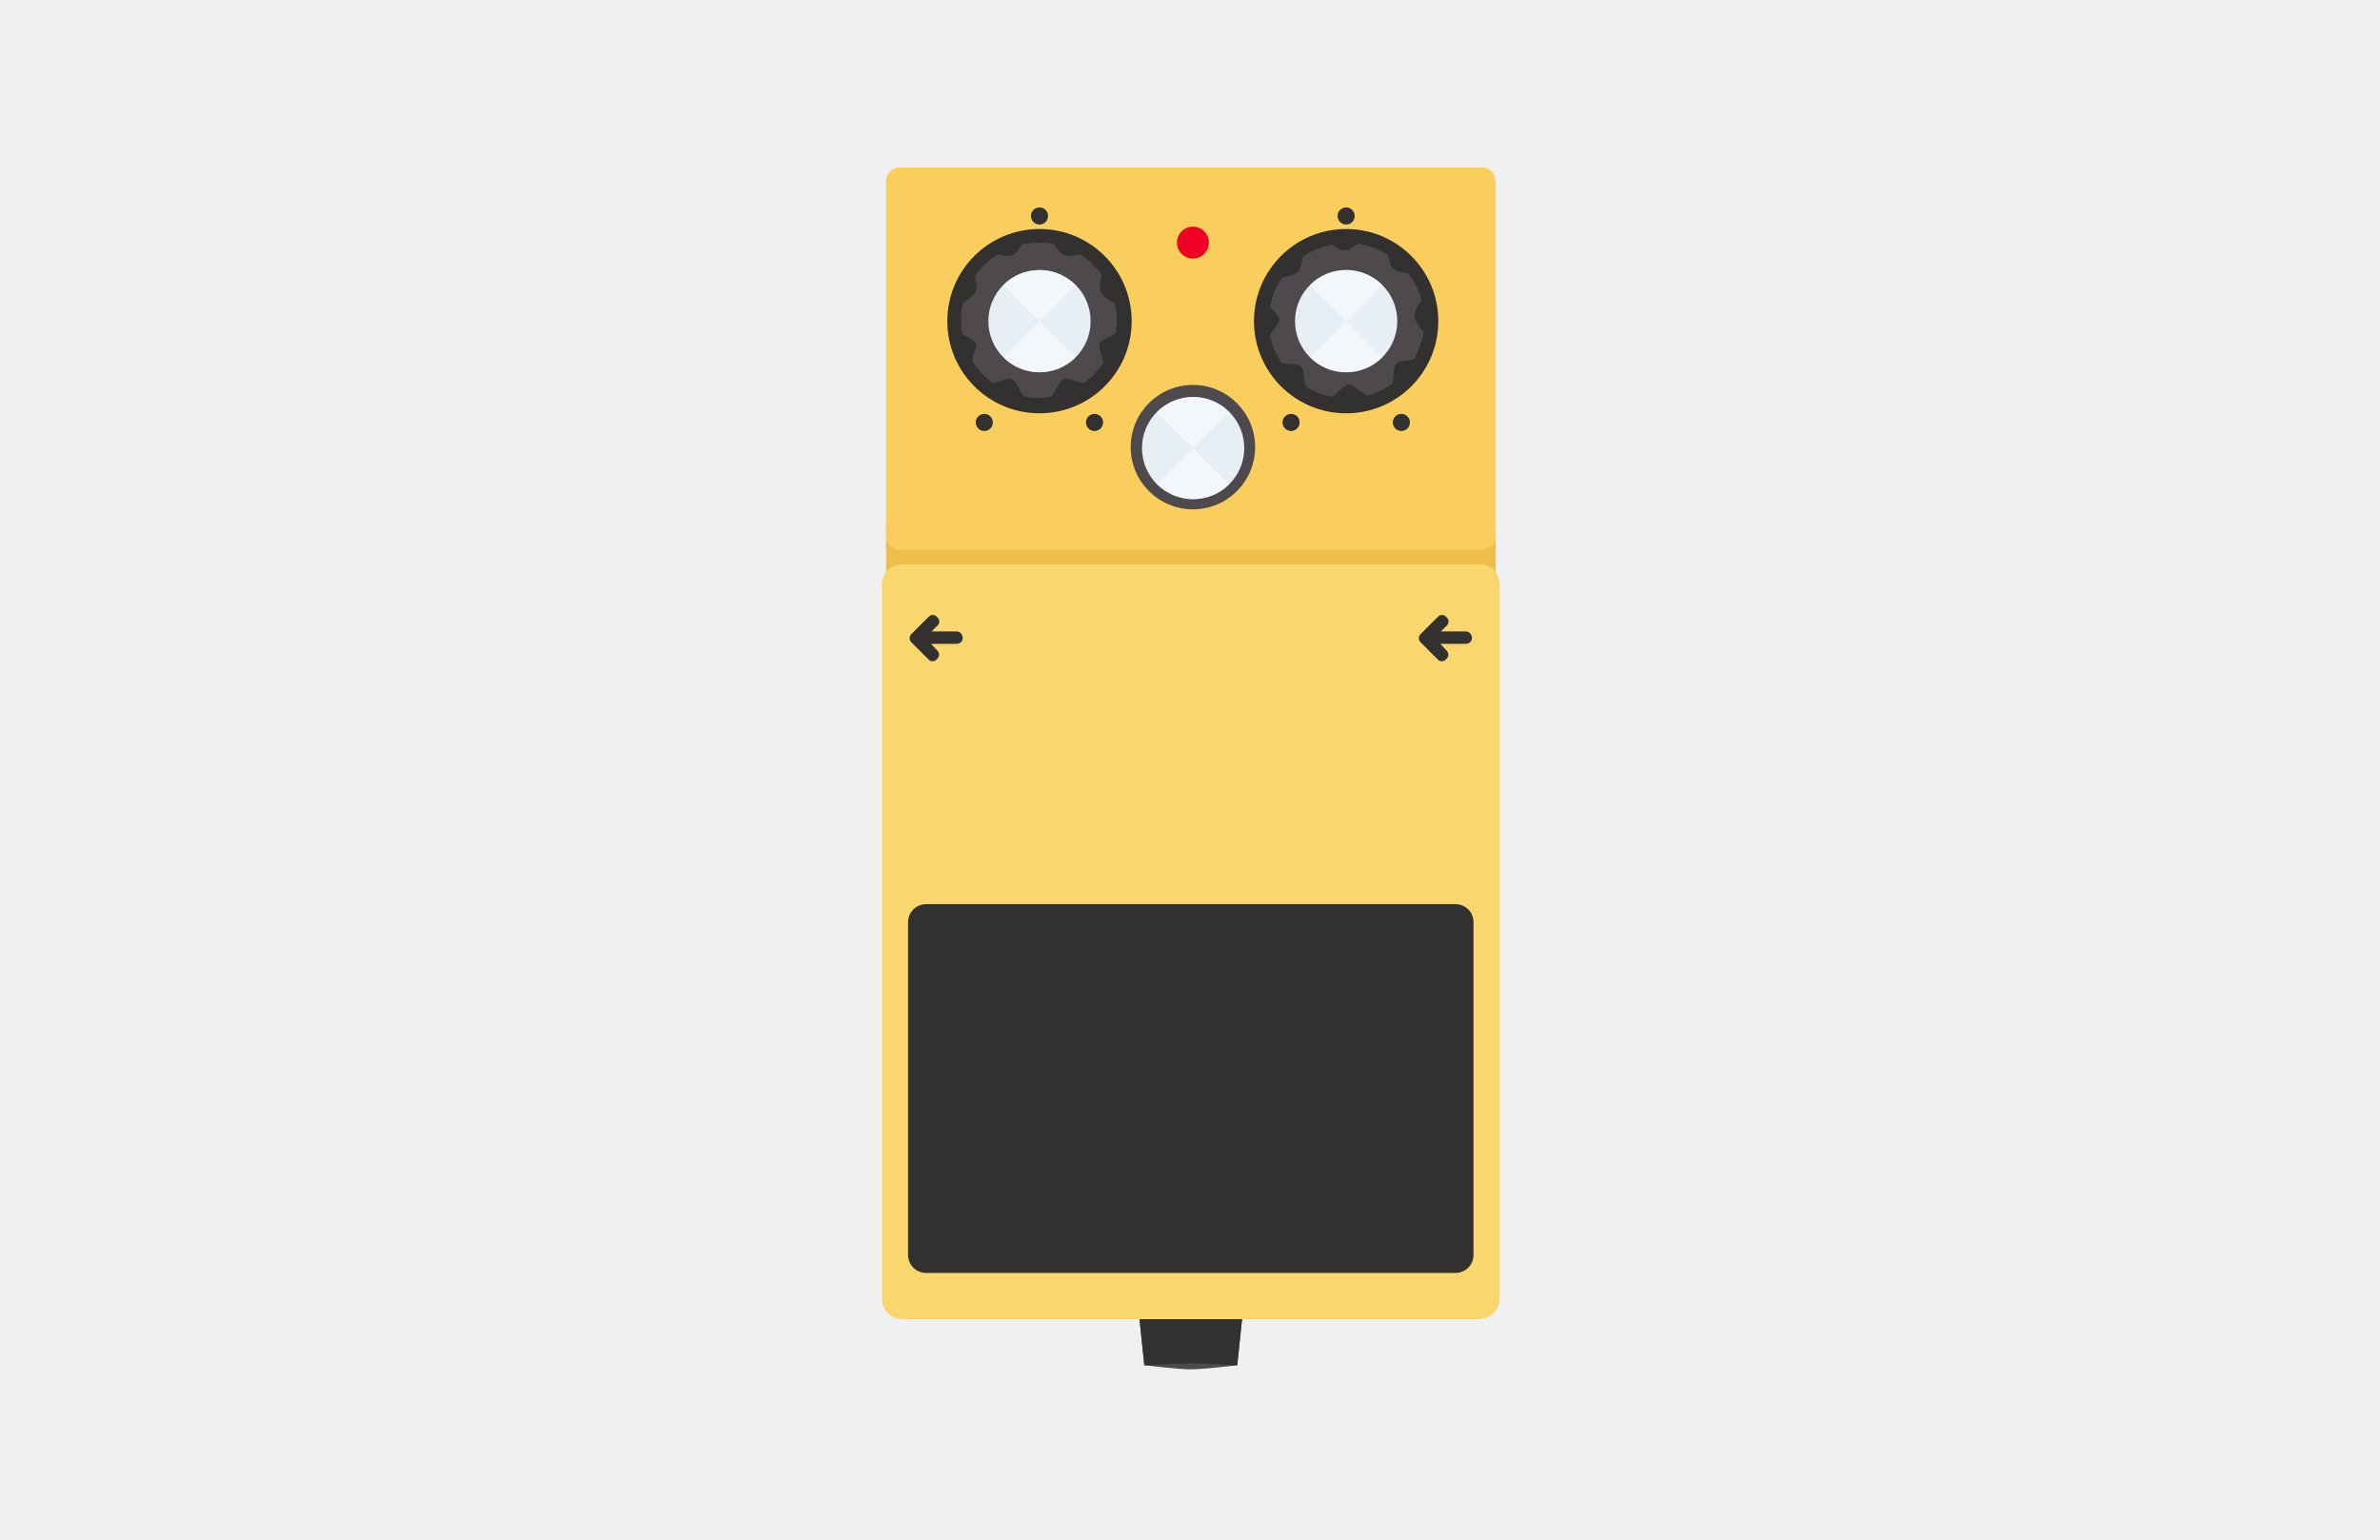
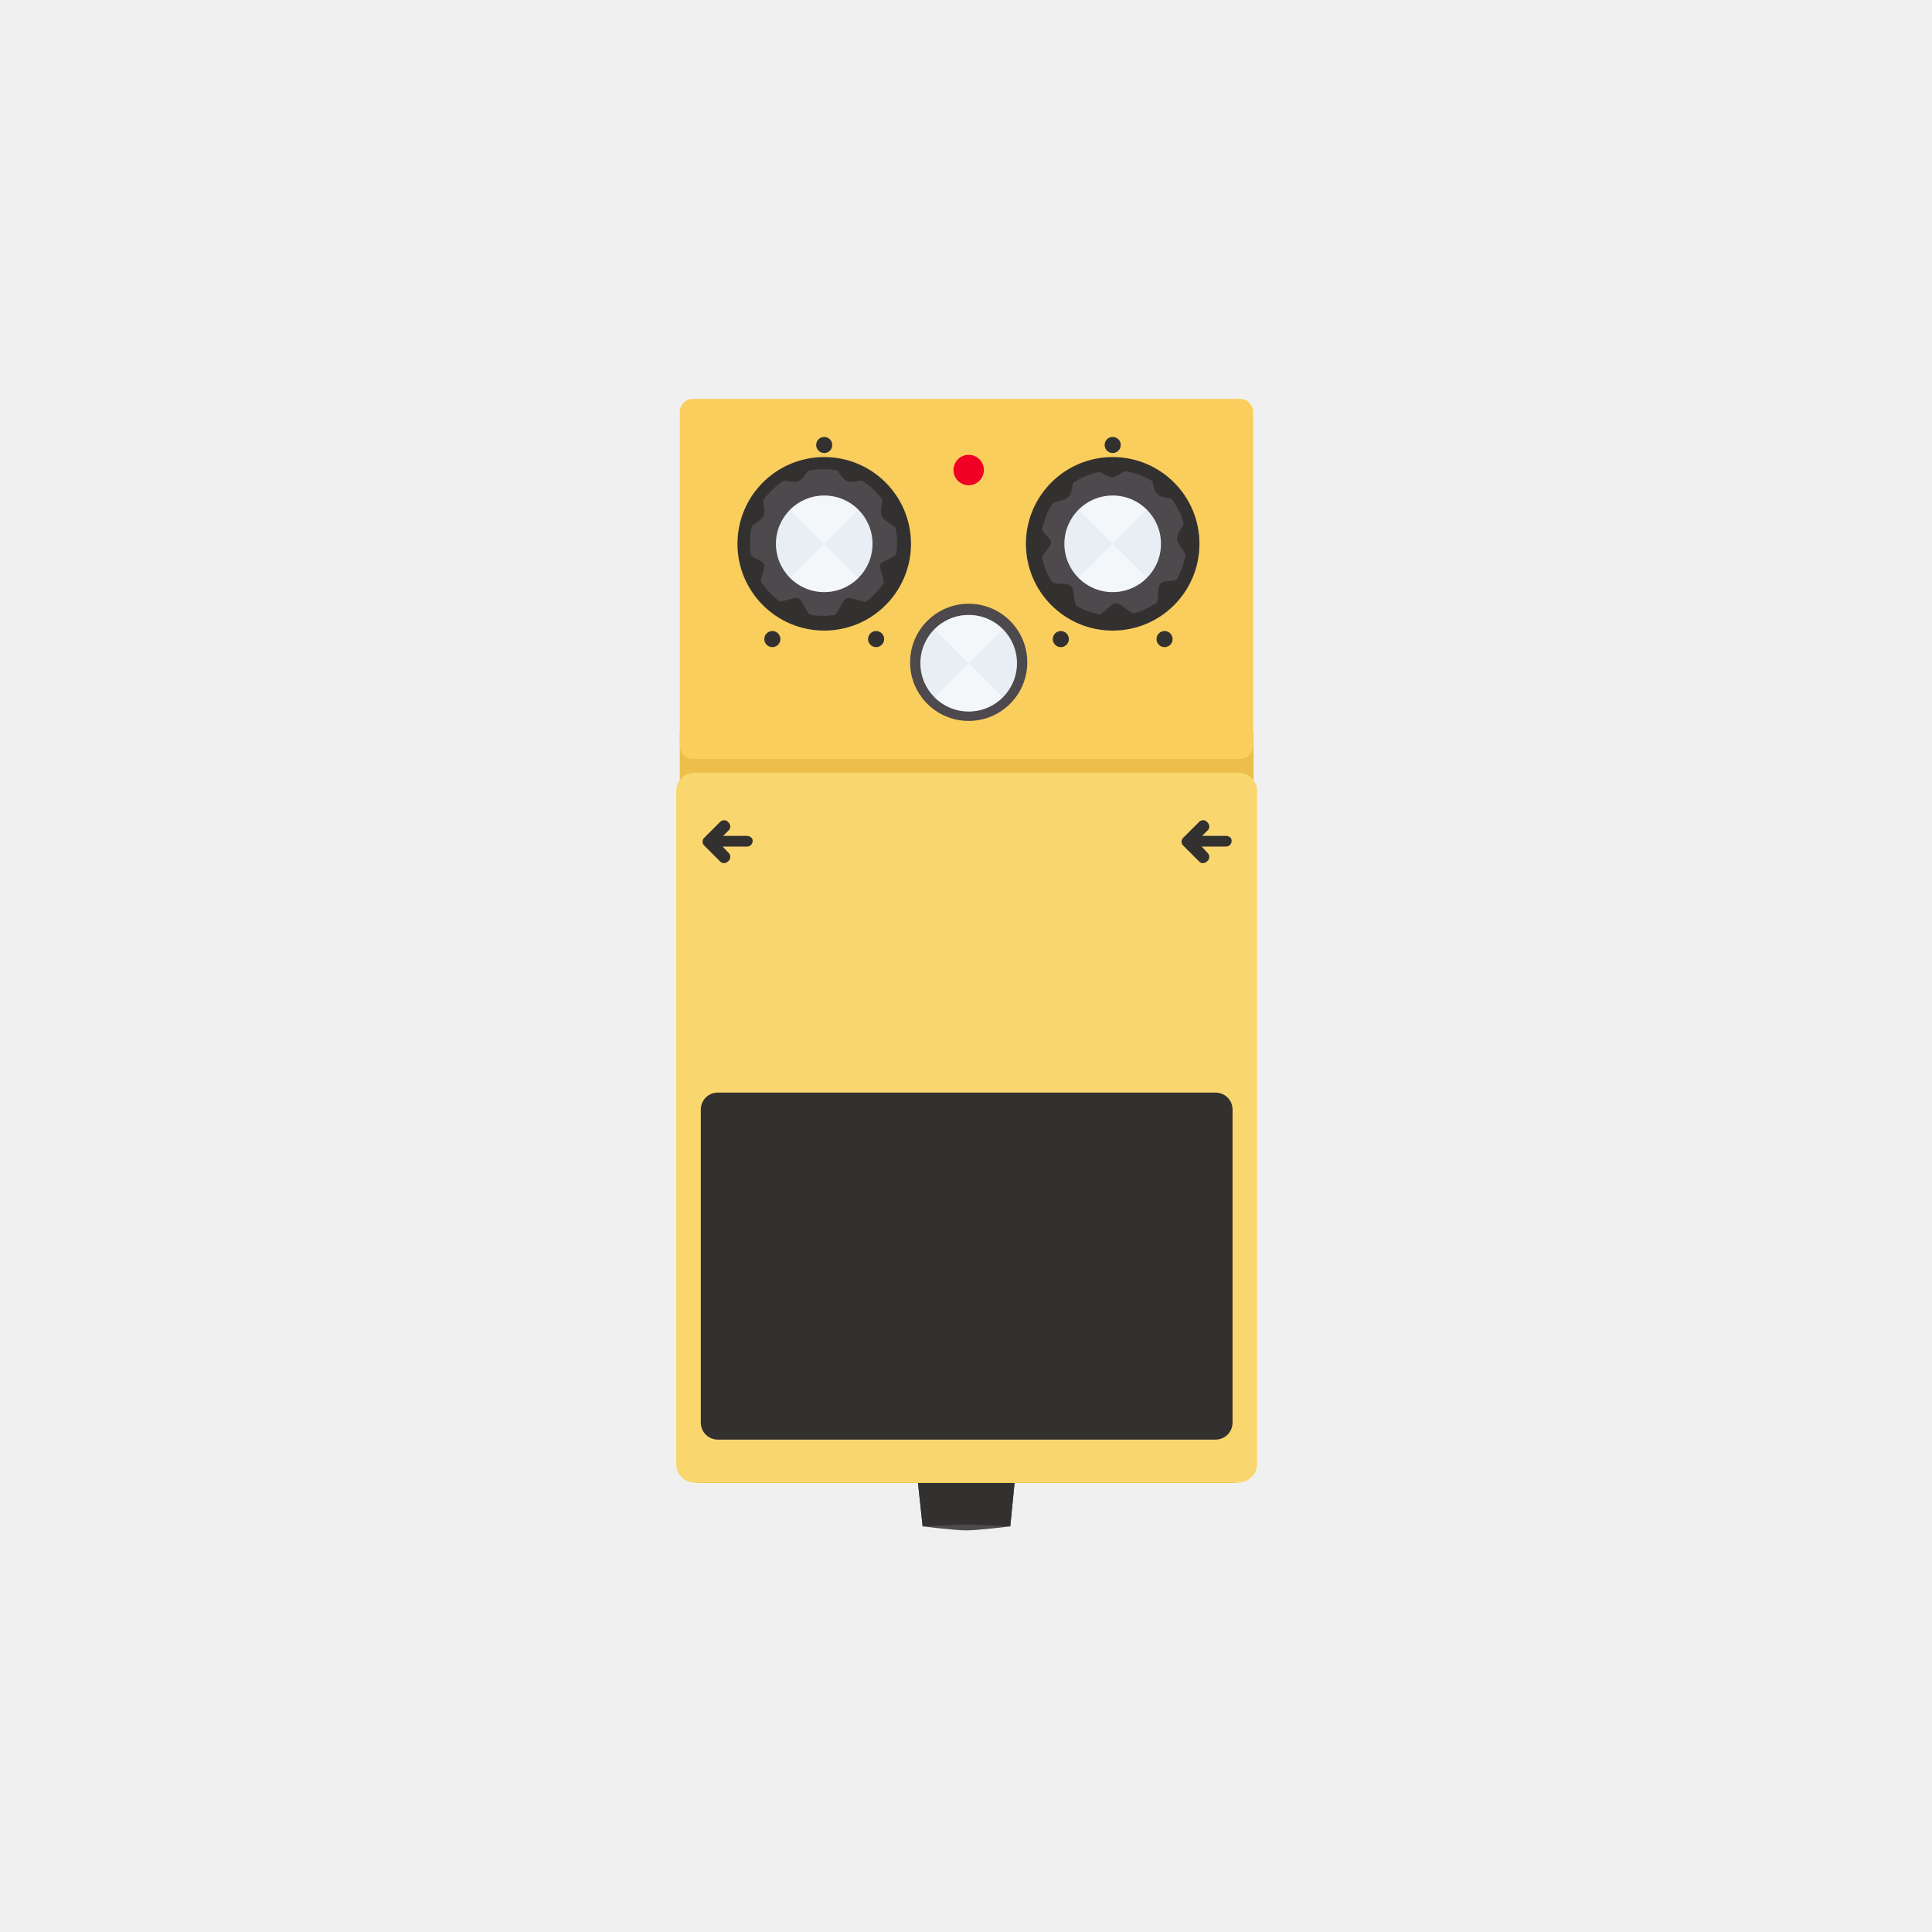
- <svg xmlns="http://www.w3.org/2000/svg" viewBox="0 0 1224 792">
-   <path fill="#4D494D" d="M636.3 702.3s-17.9 2.1-23.9 2.1-23.9-2.1-23.9-2.1l-3.1-29.9h54l-3.1 29.9z" />
-   <path fill="#333030" d="M636.3 702.3s-17.9-1-23.9-1-23.9 1-23.9 1l-3.1-29.9h54l-3.1 29.9z" />
-   <path fill="#EDBE4B" d="M758.6 678.6H466.1c-5.8 0-10.4-4.7-10.4-10.4V270.1c0-5.8 4.7-10.4 10.4-10.4h292.7c5.8 0 10.4 4.7 10.4 10.4v398.1c0 5.6-4.8 10.4-10.6 10.4z" />
-   <path fill="#F9CE5C" d="M761.9 282.8H462.8c-3.9 0-7.1-3.2-7.1-7.1V93.2c0-3.9 3.2-7.1 7.1-7.1H762c3.9 0 7.1 3.2 7.1 7.1v182.4c.1 4-3.2 7.2-7.2 7.2z" />
-   <path fill="#F9D76E" d="M761 678.5H463.7c-5.6 0-10.1-4.5-10.1-10.1v-368c0-5.6 4.5-10.1 10.1-10.1h297.4c5.6 0 10.1 4.5 10.1 10.1v367.8c0 5.6-4.6 10.3-10.2 10.3z" />
-   <path fill="#333030" d="M748.5 654.8H476.3c-5.1 0-9.3-4.1-9.3-9.3V474.4c0-5.2 4.2-9.3 9.3-9.3h272.2c5.2 0 9.3 4.1 9.3 9.3v171.2c0 5.1-4.2 9.2-9.3 9.2z" />
-   <g>
-     <circle fill="#4D494D" cx="613.5" cy="230" r="32" />
-     <circle fill="#E7EFF4" cx="613.6" cy="230.5" r="26.3" />
-     <circle fill="#F00025" cx="613.5" cy="124.8" r="8.2" />
-     <circle fill="#333030" cx="534.6" cy="165.2" r="47.4" />
-     <path fill="#4D494D" d="M573.9 171.2c.3-2.1.5-4.1.5-6.3 0-2.9-.3-5.8-.9-8.5-3.2-2.1-6.6-4.1-7.5-6.3-.8-2-.1-5.4.6-8.9-3.1-4.1-6.9-7.7-11.2-10.4-3.2.7-6.3 1.2-8.1.5-1.8-.7-3.5-3.1-5.2-5.8-2.5-.5-5.1-.7-7.7-.7-3 0-5.9.3-8.7.9-1.7 2.6-3.3 4.8-5.1 5.6s-4.5.2-7.5-.4c-4.6 2.9-8.6 6.6-11.7 11 .6 3.2 1.2 6.2.4 8-.8 2-3.7 3.9-6.6 5.8-.6 2.9-1 5.9-1 9 0 2.4.2 4.7.6 7.1 3.5 2.6 6.2 2.7 7 4.6.9 2.2-1.1 4.4-1.8 9.2 2.7 4.4 6.3 8.4 10.5 11.3 4.9-.5 7.6-2.8 10-1.8 2.5 1 2.9 4.8 6.2 8.9 2.4.4 4.8.7 7.4.7 2.3 0 4.4-.2 6.5-.6 3.4-4 3.8-7.9 6.3-9 2.5-1 5.5 1.3 10.6 1.9 3.9-2.9 7.2-6.3 9.9-10.4-.5-5.1-2.8-7.8-1.9-10.2 1.5-2 4.6-2.2 8.4-5.2z" />
-     <circle fill="#E7EFF4" cx="534.6" cy="165.2" r="26.3" />
-     <g fill="#333030">
-       <circle cx="534.6" cy="111.1" r="4.4" />
-       <circle cx="506.2" cy="217.3" r="4.4" />
-       <circle cx="562.9" cy="217.3" r="4.4" />
-     </g>
-     <circle fill="#333030" cx="692.3" cy="165.2" r="47.4" />
-     <path fill="#4D494D" d="M727.1 184.8c1-1.9 2-3.7 2.8-5.7 1-2.7 1.8-5.5 2.2-8.2-2.3-3.1-4.7-6.2-4.7-8.6-.1-2.2 1.9-5.1 3.7-8-1.3-5-3.7-9.6-6.8-13.7-3.2-.5-6.3-1-7.7-2.4-1.4-1.3-2.2-4.1-2.8-7.2-2.2-1.3-4.4-2.5-6.9-3.4-2.8-1-5.6-1.8-8.4-2.2-2.5 1.8-4.8 3.3-6.7 3.4-1.9.1-4.3-1.3-6.9-3-5.4 1-10.4 3.2-14.9 6.2-.5 3.2-1.1 6.3-2.5 7.7-1.4 1.5-4.8 2.4-8.2 3.1-1.7 2.5-3.1 5.2-4.2 8-.8 2.3-1.4 4.5-1.9 6.8 2.4 3.7 4.8 4.7 4.8 6.8.1 2.4-2.7 3.8-4.8 7.9.9 5.2 2.9 10 5.8 14.3 4.8 1.2 8.1.1 10 1.9 2 1.9.9 5.6 2.7 10.5 2.1 1.2 4.3 2.4 6.7 3.3 2.1.8 4.2 1.3 6.3 1.8 4.6-2.6 6.4-6.1 9.1-6.2 2.7-.1 4.6 3.2 9.3 5.6 4.6-1.2 9.1-3.4 13-6.2 1.3-4.9.1-8.4 2-10.2 1.4-1.8 4.3-.9 9-2.3z" />
-     <circle fill="#E7EFF4" cx="692.3" cy="165.2" r="26.3" />
-     <g fill="#333030">
-       <circle cx="692.3" cy="111.1" r="4.4" />
-       <circle cx="664" cy="217.3" r="4.4" />
-       <circle cx="720.7" cy="217.3" r="4.4" />
-     </g>
-     <path fill="#333030" d="M491.9 324.8h-12.8l3.2-3.2c1-1 1-2.8 0-3.8l-.7-.7c-1-1-2.8-1-3.8 0 0 0-8.9 8.8-9.1 9.1l-.1.1c-.5.5-.8 1.2-.8 2 0 .7.2 1.4.8 2l9.1 9.1c1 1 2.8 1 3.8 0l.7-.7c1-1 1-2.9 0-3.9l-3.4-3.6h13.1c1.8 0 3.2-1.3 3.2-3.1s-1.5-3.3-3.2-3.3zM753.8 324.8H741l3.2-3.2c1-1 1-2.8 0-3.8l-.7-.7c-1-1-2.8-1-3.8 0 0 0-8.9 8.8-9.1 9.1l-.1.1c-.5.5-.8 1.2-.8 2 0 .7.2 1.4.8 2l9.1 9.1c1 1 2.8 1 3.8 0l.7-.7c1-1 1-2.9 0-3.9l-3.4-3.6h13.1c1.8 0 3.2-1.3 3.2-3.1s-1.5-3.3-3.2-3.3z" />
-     <g opacity=".5" fill="#FFF">
-       <path d="M553.1 146.6c-10.3-10.3-26.9-10.3-37.2 0l18.6 18.6 18.6-18.6zM534.6 165.2L516 183.8c10.3 10.3 26.9 10.3 37.2 0l-18.6-18.6z" />
-     </g>
-     <g opacity=".5" fill="#FFF">
-       <path d="M710.9 146.6c-10.3-10.3-26.9-10.3-37.2 0l18.6 18.6 18.6-18.6zM692.3 165.2l-18.6 18.6c10.3 10.3 26.9 10.3 37.2 0l-18.6-18.6z" />
-     </g>
-     <g opacity=".5" fill="#FFF">
-       <path d="M632.2 211.9c-10.3-10.3-26.9-10.3-37.2 0l18.6 18.6 18.6-18.6zM613.6 230.5L595.1 249c10.3 10.3 26.9 10.3 37.2 0l-18.7-18.5z" />
-     </g>
+ <svg xmlns="http://www.w3.org/2000/svg" viewBox="0 0 432 432">
+   <path fill="#4D494D" d="M225.9 341.3s-7.3.9-9.8.9-9.8-.9-9.8-.9l-1.3-12.2h22.1l-1.2 12.2z" />
+   <path fill="#333030" d="M225.9 341.3s-7.3-.4-9.8-.4-9.8.4-9.8.4l-1.3-12.2h22.1l-1.2 12.2z" />
+   <path fill="#EDBE4B" d="M275.9 331.6H156.3c-2.4 0-4.3-1.9-4.3-4.3V164.5c0-2.4 1.9-4.3 4.3-4.3H276c2.4 0 4.3 1.9 4.3 4.3v162.8c0 2.3-2 4.3-4.4 4.3z" />
+   <path fill="#F9CE5C" d="M277.3 169.7H154.9c-1.6 0-2.9-1.3-2.9-2.9V92.1c0-1.6 1.3-2.9 2.9-2.9h122.4c1.6 0 2.9 1.3 2.9 2.9v74.6c.1 1.7-1.3 3-2.9 3z" />
+   <path fill="#F9D76E" d="M276.9 331.5H155.3c-2.3 0-4.1-1.8-4.1-4.1V176.9c0-2.3 1.8-4.1 4.1-4.1H277c2.3 0 4.1 1.8 4.1 4.1v150.4c0 2.3-1.9 4.2-4.2 4.2z" />
+   <path fill="#333030" d="M271.8 321.9H160.5c-2.1 0-3.8-1.7-3.8-3.8v-70c0-2.1 1.7-3.8 3.8-3.8h111.3c2.1 0 3.8 1.7 3.8 3.8v70c0 2.1-1.7 3.8-3.8 3.8z" />
+   <circle fill="#4D494D" cx="216.6" cy="148.1" r="13.1" />
+   <circle fill="#E7EFF4" cx="216.6" cy="148.3" r="10.8" />
+   <circle fill="#F00025" cx="216.6" cy="105.1" r="3.4" />
+   <circle fill="#333030" cx="184.3" cy="121.6" r="19.4" />
+   <path fill="#4D494D" d="M200.4 124c.1-.9.2-1.7.2-2.6 0-1.2-.1-2.4-.4-3.5-1.3-.9-2.7-1.7-3.1-2.6-.3-.8 0-2.2.2-3.6-1.3-1.7-2.8-3.1-4.6-4.3-1.3.3-2.6.5-3.3.2-.7-.3-1.4-1.3-2.1-2.4-1-.2-2.1-.3-3.1-.3-1.2 0-2.4.1-3.6.4-.7 1.1-1.3 2-2.1 2.3-.7.3-1.8.1-3.1-.2-1.9 1.2-3.5 2.7-4.8 4.5.2 1.3.5 2.5.2 3.3-.3.8-1.5 1.6-2.7 2.4-.2 1.2-.4 2.4-.4 3.7 0 1 .1 1.9.2 2.9 1.4 1.1 2.5 1.1 2.9 1.9.4.9-.4 1.8-.7 3.8 1.1 1.8 2.6 3.4 4.3 4.6 2-.2 3.1-1.1 4.1-.7 1 .4 1.2 2 2.5 3.6 1 .2 2 .3 3 .3.9 0 1.8-.1 2.7-.2 1.4-1.6 1.6-3.2 2.6-3.7 1-.4 2.2.5 4.3.8 1.6-1.2 2.9-2.6 4-4.3-.2-2.1-1.1-3.2-.8-4.2.8-.8 2-.8 3.6-2.1z" />
+   <circle fill="#E7EFF4" cx="184.3" cy="121.6" r="10.8" />
+   <g fill="#333030">
+     <circle cx="184.3" cy="99.5" r="1.8" />
+     <circle cx="172.7" cy="142.9" r="1.8" />
+     <circle cx="195.9" cy="142.9" r="1.8" />
  </g>
+   <circle fill="#333030" cx="248.8" cy="121.6" r="19.4" />
+   <path fill="#4D494D" d="M263.1 129.6c.4-.8.8-1.5 1.1-2.3.4-1.1.7-2.2.9-3.4-.9-1.3-1.9-2.5-1.9-3.5 0-.9.8-2.1 1.5-3.3-.5-2-1.5-3.9-2.8-5.6-1.3-.2-2.6-.4-3.1-1-.6-.5-.9-1.7-1.1-2.9-.9-.5-1.8-1-2.8-1.4-1.1-.4-2.3-.7-3.4-.9-1 .7-2 1.3-2.7 1.4-.8 0-1.8-.5-2.8-1.2-2.2.4-4.3 1.3-6.1 2.5-.2 1.3-.4 2.6-1 3.1-.6.6-2 1-3.4 1.3-.7 1-1.3 2.1-1.7 3.3-.3.9-.6 1.8-.8 2.8 1 1.5 2 1.9 2 2.8 0 1-1.1 1.6-2 3.2.4 2.1 1.2 4.1 2.4 5.8 2 .5 3.3 0 4.1.8.8.8.4 2.3 1.1 4.3.9.5 1.8 1 2.7 1.3.9.3 1.7.5 2.6.7 1.9-1.1 2.6-2.5 3.7-2.5s1.9 1.3 3.8 2.3c1.9-.5 3.7-1.4 5.3-2.5.5-2 0-3.4.8-4.2.5-.7 1.6-.3 3.6-.9z" />
+   <circle fill="#E7EFF4" cx="248.8" cy="121.6" r="10.8" />
+   <g fill="#333030">
+     <circle cx="248.8" cy="99.5" r="1.8" />
+     <circle cx="237.2" cy="142.9" r="1.8" />
+     <circle cx="260.4" cy="142.9" r="1.8" />
+   </g>
+   <path fill="#333030" d="M166.9 186.9h-5.2l1.3-1.3c.4-.4.4-1.1 0-1.6l-.3-.3c-.4-.4-1.1-.4-1.6 0l-3.7 3.7c-.2.2-.3.5-.3.8 0 .3.1.6.3.8l3.7 3.7c.4.4 1.1.4 1.6 0l.3-.3c.4-.4.4-1.2 0-1.6l-1.4-1.5h5.4c.7 0 1.3-.5 1.3-1.3s-.8-1.1-1.4-1.1zm107.1 0h-5.2l1.3-1.3c.4-.4.4-1.1 0-1.6l-.3-.3c-.4-.4-1.1-.4-1.6 0l-3.7 3.7c-.2.2-.3.5-.3.8 0 .3.1.6.3.8l3.7 3.7c.4.4 1.1.4 1.6 0l.3-.3c.4-.4.4-1.2 0-1.6l-1.4-1.5h5.4c.7 0 1.3-.5 1.3-1.3s-.7-1.1-1.4-1.1z" />
+   <path fill="#FFF" d="M191.9 114c-4.2-4.2-11-4.2-15.2 0l7.6 7.6 7.6-7.6zm-7.6 7.6l-7.6 7.6c4.2 4.2 11 4.2 15.2 0l-7.6-7.6zM256.4 114c-4.2-4.2-11-4.2-15.2 0l7.6 7.6 7.6-7.6zm-7.6 7.6l-7.6 7.6c4.2 4.2 11 4.2 15.2 0l-7.6-7.6zM224.2 140.7c-4.2-4.2-11-4.2-15.2 0l7.6 7.6 7.6-7.6zm-7.6 7.6l-7.6 7.6c4.2 4.2 11 4.2 15.2 0l-7.6-7.6z" opacity=".5" />
</svg>
